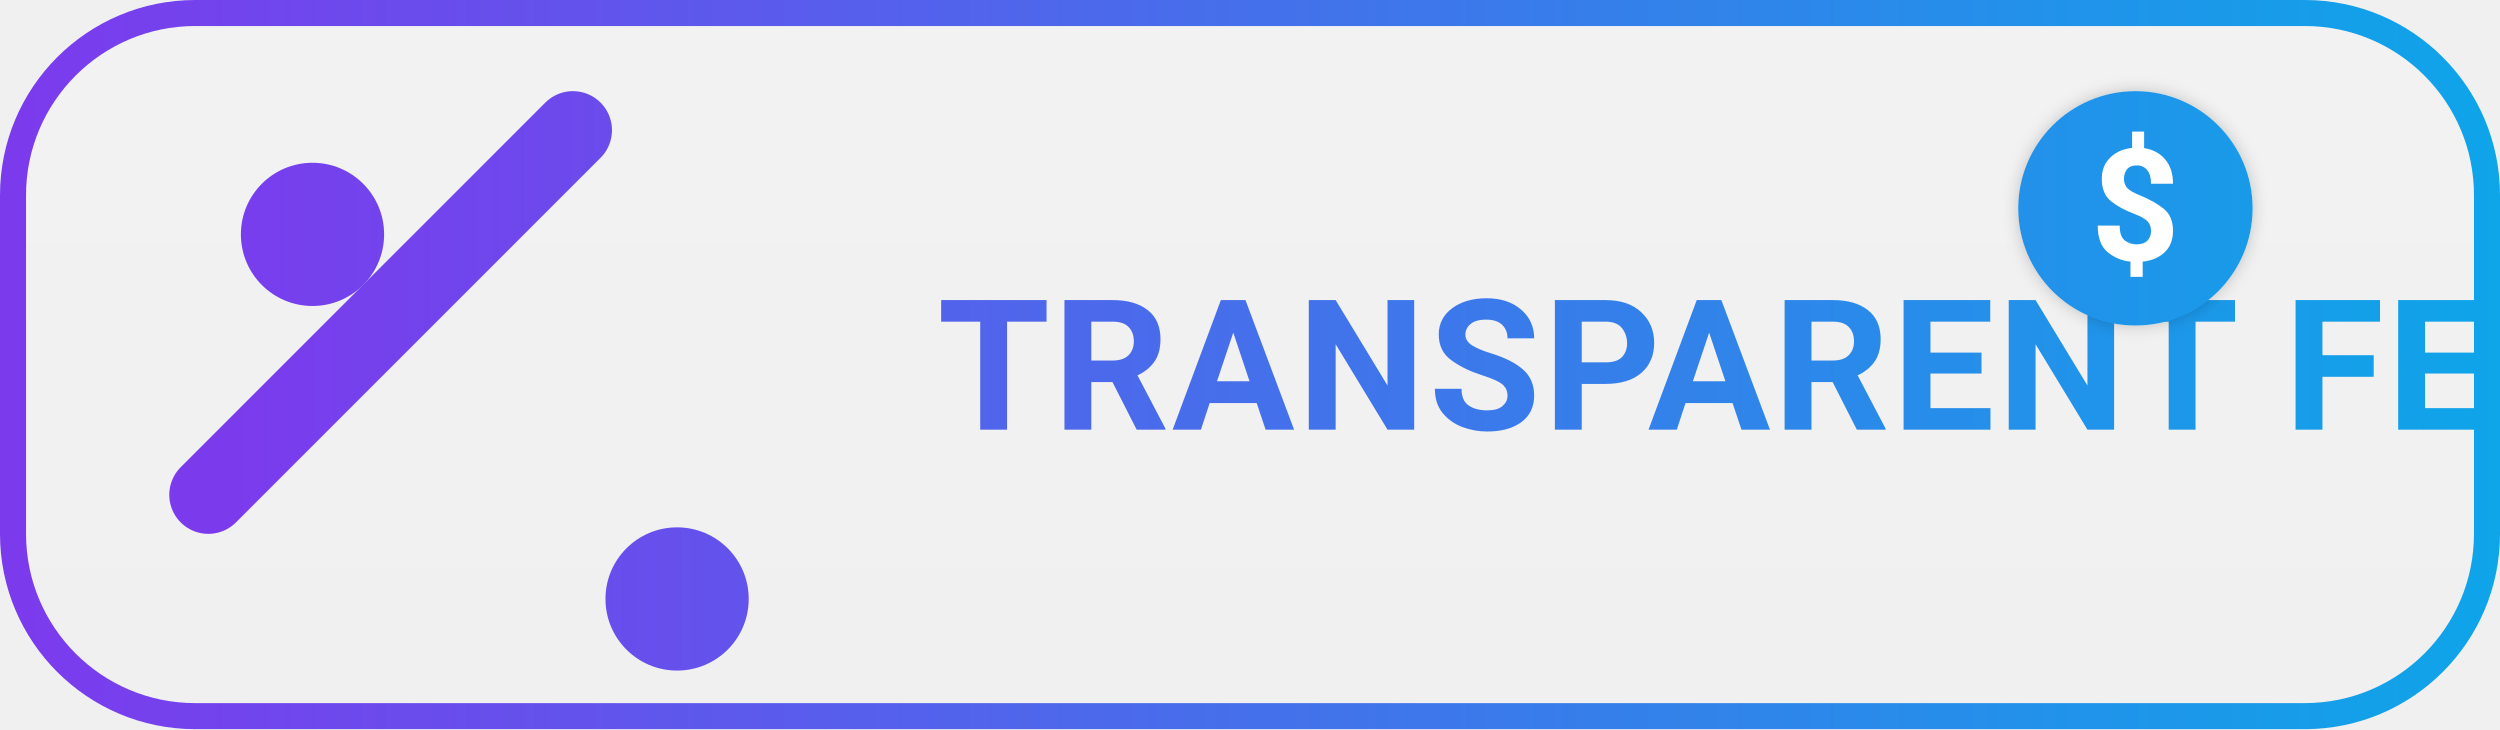
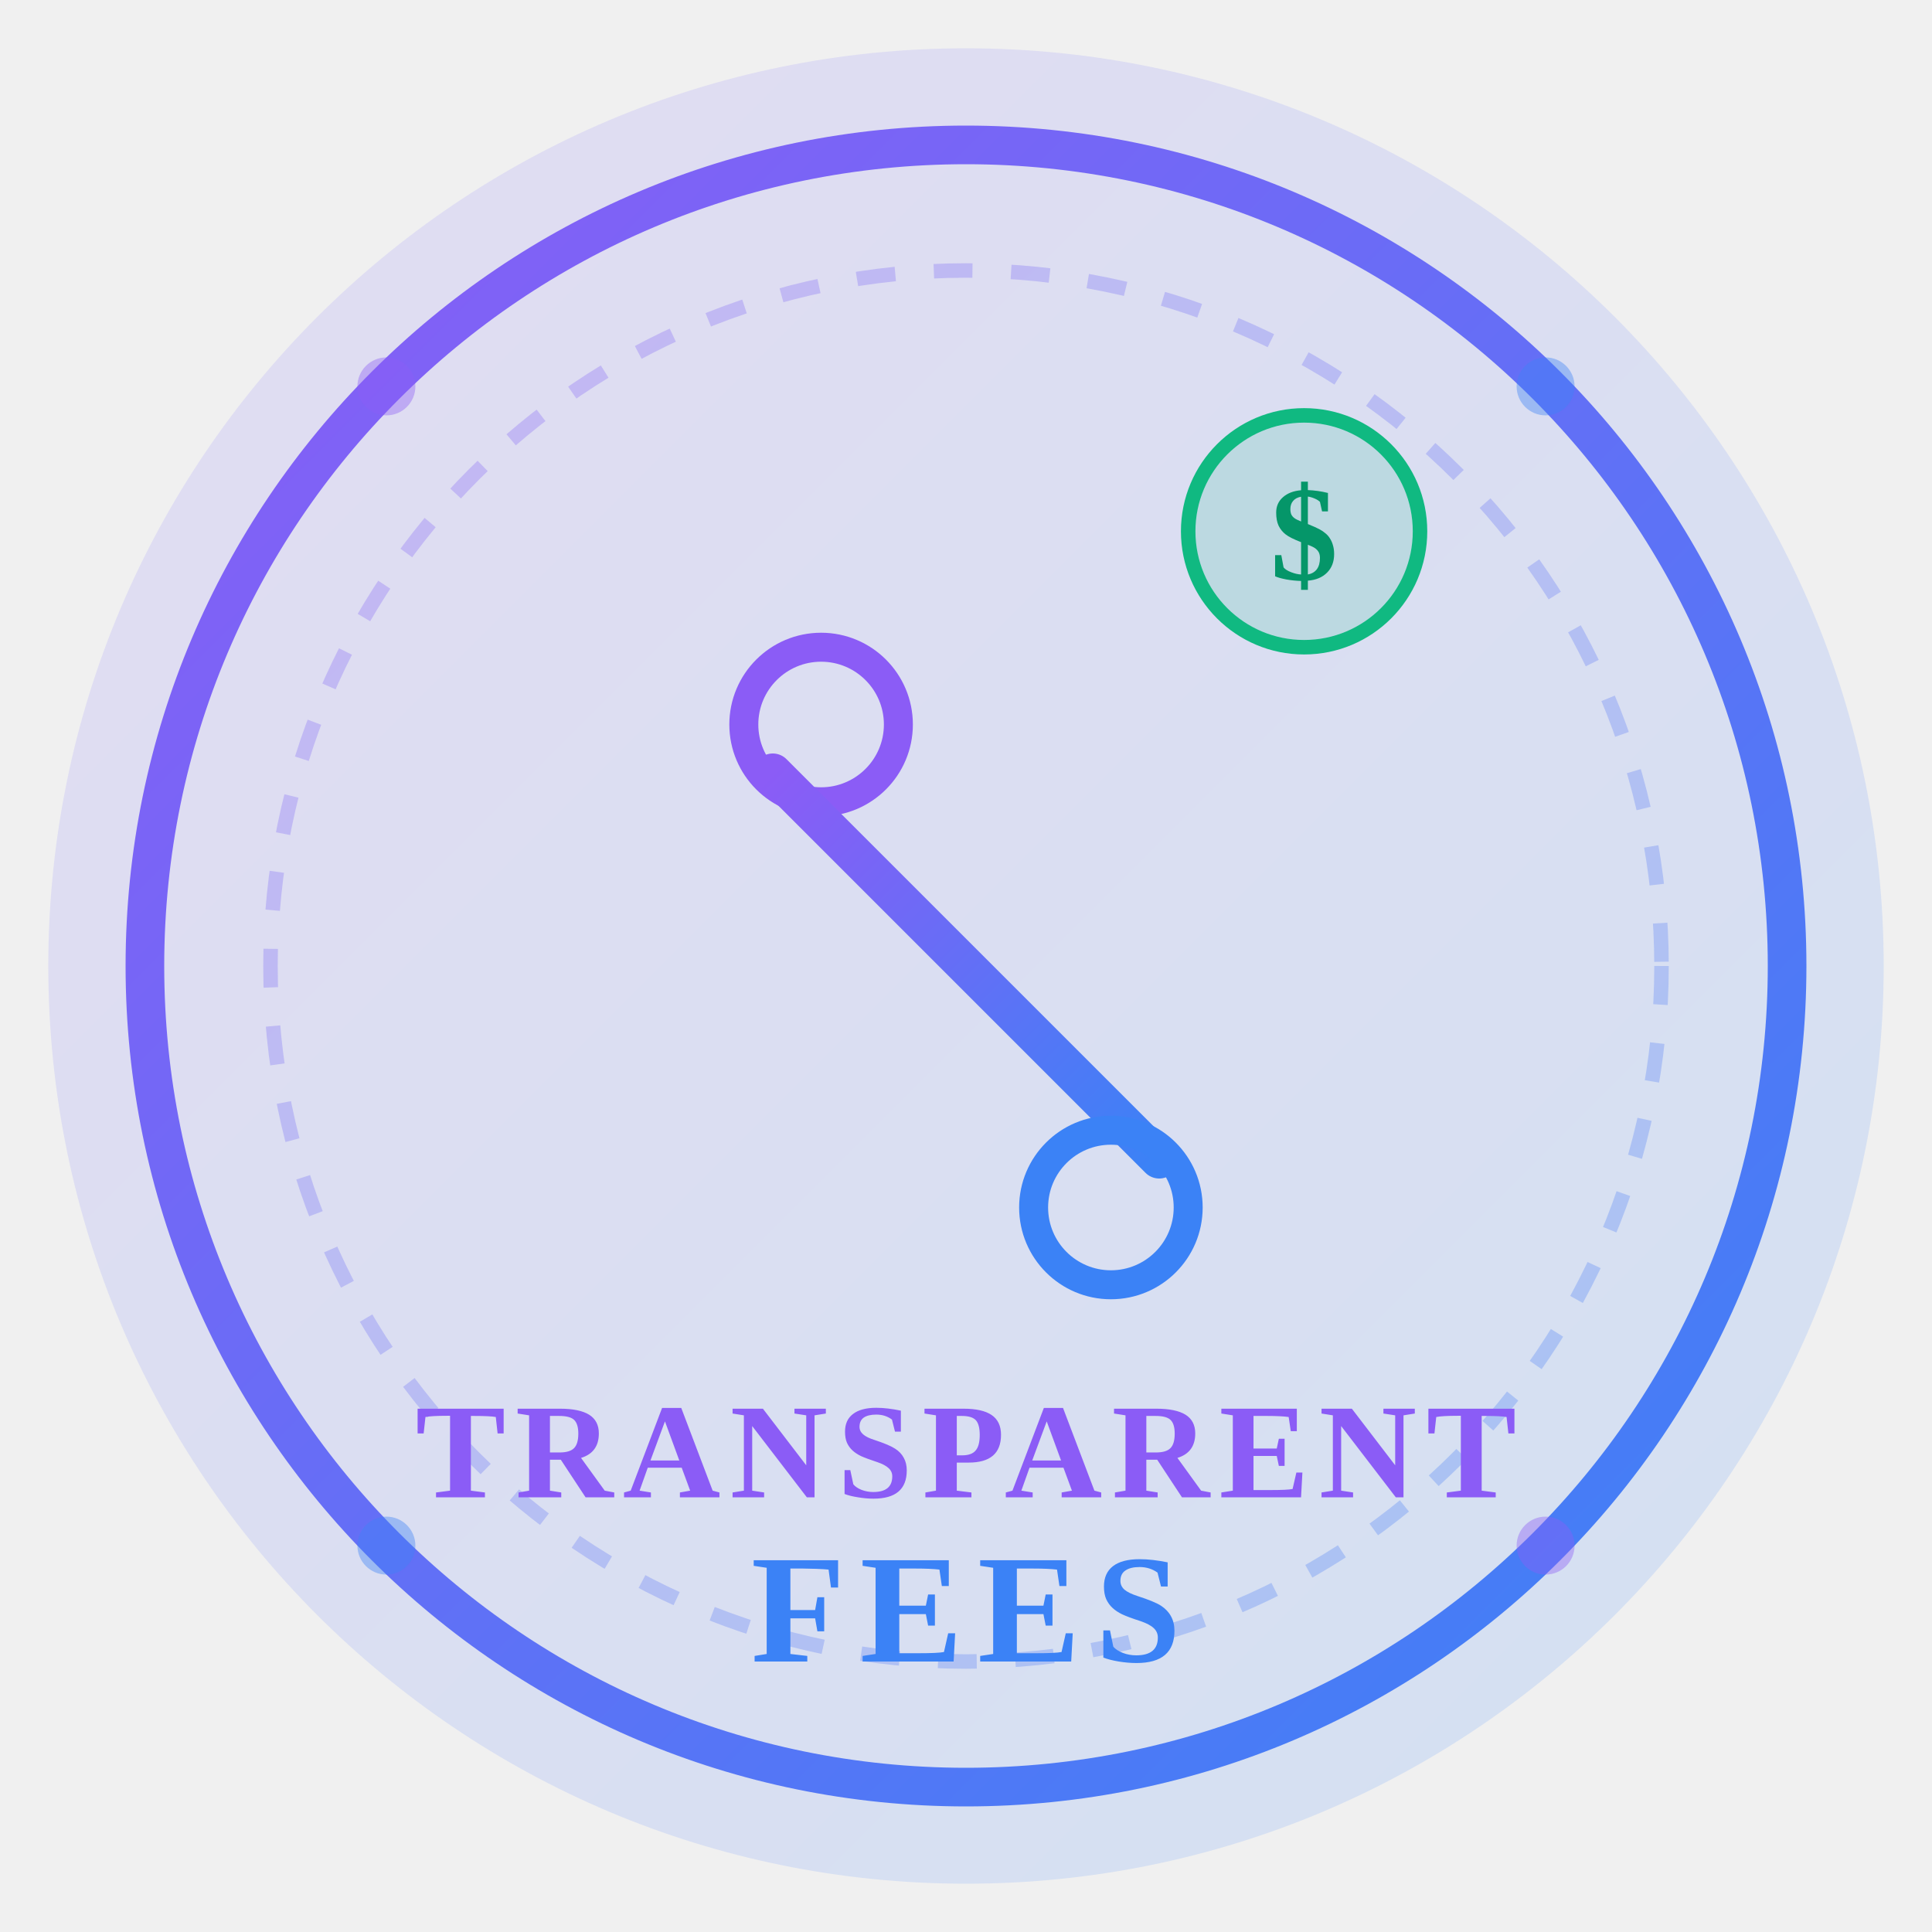
- <svg xmlns="http://www.w3.org/2000/svg" width="192" height="56" viewBox="0 0 192 56" role="img" aria-label="Transparent fees pricing badge with percent symbol" fill="none">
+ <svg xmlns="http://www.w3.org/2000/svg" viewBox="0 0 200 200">
  <defs>
-     <linearGradient id="g" x1="0" y1="0" x2="192" y2="0" gradientUnits="userSpaceOnUse">
-       <stop offset="0%" stop-color="#7C3AED" />
-       <stop offset="100%" stop-color="#0EA5E9" />
+     <linearGradient id="purpleBlueGrad" x1="0%" y1="0%" x2="100%" y2="100%">
+       <stop offset="0%" style="stop-color:#8B5CF6;stop-opacity:1" />
+       <stop offset="100%" style="stop-color:#3B82F6;stop-opacity:1" />
    </linearGradient>
-     <linearGradient id="g2" x1="0" y1="0" x2="0" y2="56" gradientUnits="userSpaceOnUse">
-       <stop offset="0%" stop-color="#ffffff" stop-opacity="0.15" />
-       <stop offset="100%" stop-color="#ffffff" stop-opacity="0.0" />
+     <linearGradient id="lightGrad" x1="0%" y1="0%" x2="100%" y2="100%">
+       <stop offset="0%" style="stop-color:#A78BFA;stop-opacity:0.2" />
+       <stop offset="100%" style="stop-color:#60A5FA;stop-opacity:0.2" />
    </linearGradient>
-     <filter id="soft" x="-50%" y="-50%" width="200%" height="200%" color-interpolation-filters="sRGB">
-       <feGaussianBlur in="SourceAlpha" stdDeviation="0.6" result="blur" />
-       <feComposite in="blur" in2="SourceAlpha" operator="out" />
-       <feColorMatrix type="matrix" values="0 0 0 0 0   0 0 0 0 0   0 0 0 0 0   0 0 0 0.2 0" />
-       <feBlend in="SourceGraphic" mode="normal" />
-     </filter>
  </defs>
-   <rect x="1" y="1" width="190" height="54" rx="14" fill="none" stroke="url(#g)" stroke-width="2" vector-effect="non-scaling-stroke" />
-   <rect x="2" y="2" width="188" height="52" rx="13" fill="url(#g2)" />
-   <g transform="translate(16,10)" stroke="url(#g)" stroke-width="6" stroke-linecap="round" vector-effect="non-scaling-stroke">
-     <line x1="0" y1="28" x2="28" y2="0" />
-     <circle cx="30" cy="30" r="0.01" stroke="none" fill="none" />
+   <circle cx="100" cy="100" r="95" fill="url(#lightGrad)" />
+   <circle cx="100" cy="100" r="85" fill="none" stroke="url(#purpleBlueGrad)" stroke-width="4" />
+   <circle cx="100" cy="100" r="72" fill="none" stroke="url(#purpleBlueGrad)" stroke-width="1.5" opacity="0.3" stroke-dasharray="4,4" />
+   <g id="percentSymbol">
+     <circle cx="85" cy="75" r="8" fill="none" stroke="#8B5CF6" stroke-width="3" />
+     <line x1="80" y1="80" x2="120" y2="120" stroke="url(#purpleBlueGrad)" stroke-width="4" stroke-linecap="round" />
+     <circle cx="115" cy="125" r="8" fill="none" stroke="#3B82F6" stroke-width="3" />
  </g>
-   <g transform="translate(12,10)" fill="url(#g)">
-     <circle cx="12" cy="8" r="5.5" />
-     <circle cx="40" cy="36" r="5.5" />
+   <g transform="translate(135, 55)">
+     <circle cx="0" cy="0" r="12" fill="#10B981" opacity="0.15" />
+     <circle cx="0" cy="0" r="12" fill="none" stroke="#10B981" stroke-width="1.5" />
+     <text x="0" y="5" text-anchor="middle" fill="#059669" font-size="14" font-weight="700">$</text>
  </g>
-   <text x="72" y="33" font-size="14" font-weight="600" font-family="ui-sans-serif, system-ui, -apple-system, Segoe UI, Roboto, Helvetica, Arial, Noto Sans, 'Apple Color Emoji', 'Segoe UI Emoji'" fill="url(#g)" letter-spacing=".2">
-     TRANSPARENT FEES
-   </text>
-   <g transform="translate(0,0)">
-     <circle cx="164" cy="16" r="9" fill="url(#g)" filter="url(#soft)" />
-     <text x="164" y="20" text-anchor="middle" font-size="12" font-weight="700" font-family="ui-sans-serif, system-ui, -apple-system, Segoe UI, Roboto, Helvetica, Arial" fill="#ffffff">$</text>
+   <text x="100" y="155" text-anchor="middle" fill="#8B5CF6" font-size="14" font-weight="700" letter-spacing="1">TRANSPARENT</text>
+   <text x="100" y="172" text-anchor="middle" fill="#3B82F6" font-size="16" font-weight="800" letter-spacing="1.5">FEES</text>
+   <g opacity="0.4">
+     <circle cx="40" cy="40" r="3" fill="#8B5CF6" />
+     <circle cx="160" cy="40" r="3" fill="#3B82F6" />
+     <circle cx="40" cy="160" r="3" fill="#3B82F6" />
+     <circle cx="160" cy="160" r="3" fill="#8B5CF6" />
  </g>
</svg>
